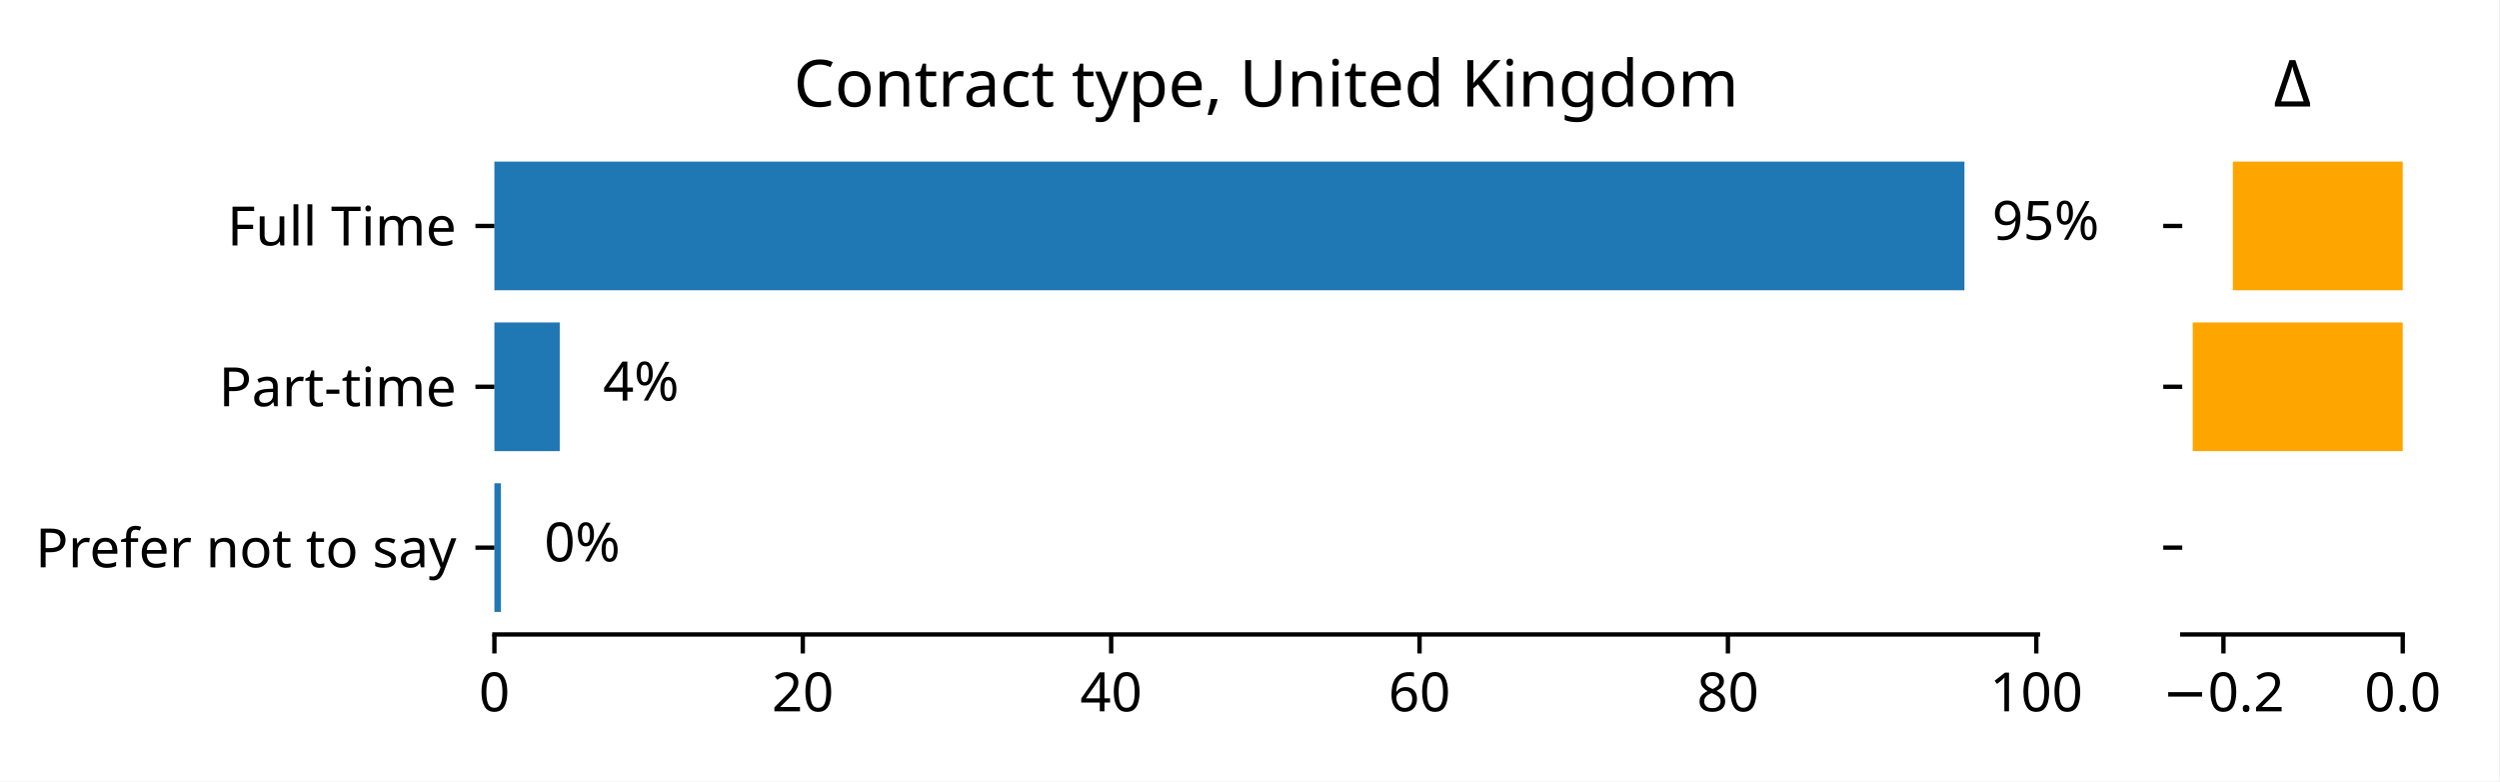
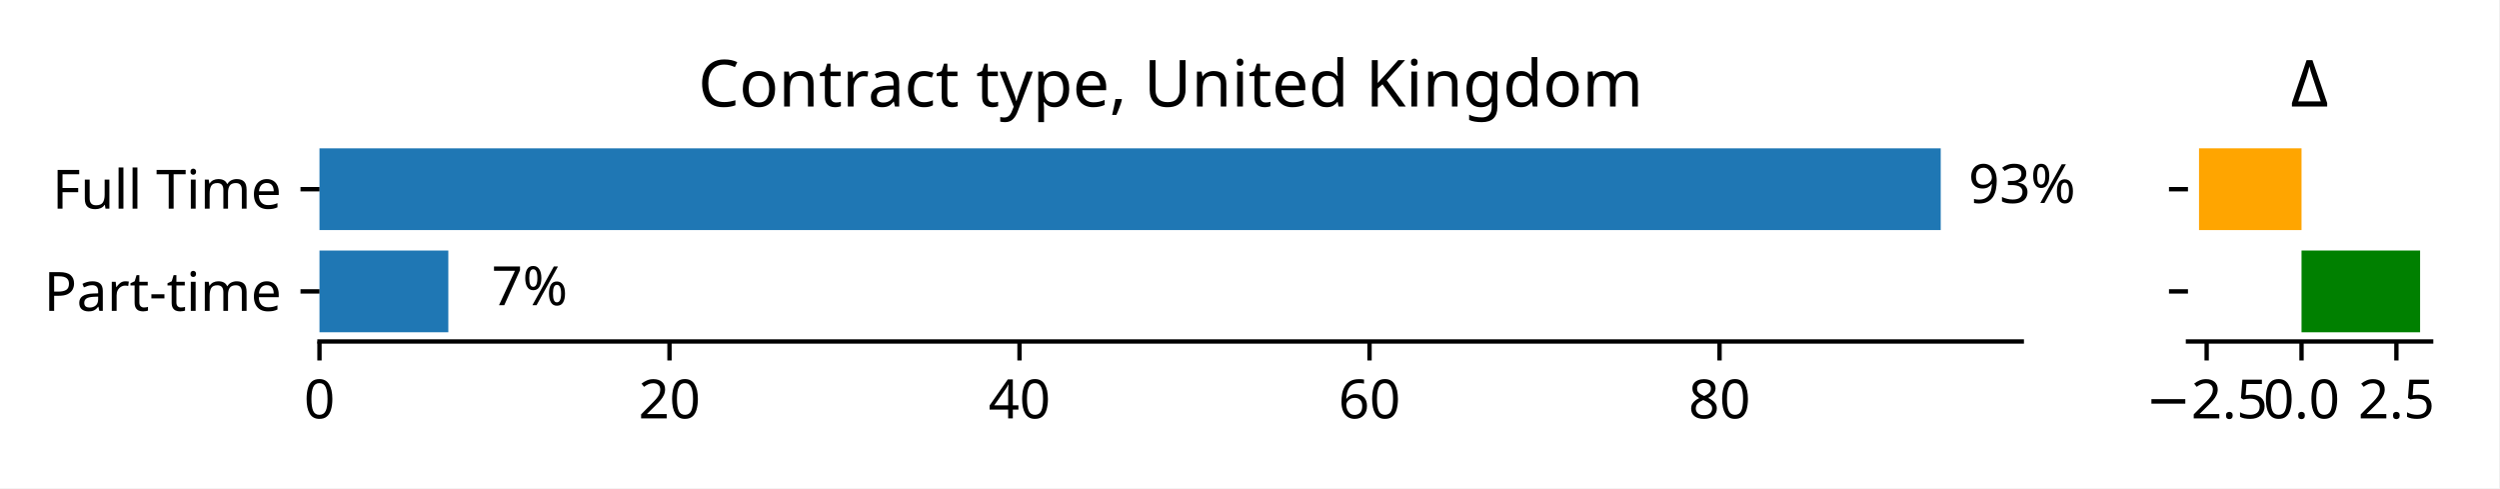
- <svg xmlns="http://www.w3.org/2000/svg" xmlns:xlink="http://www.w3.org/1999/xlink" width="460.8pt" height="144pt" viewBox="0 0 460.8 144" version="1.1">
+ <svg xmlns="http://www.w3.org/2000/svg" xmlns:xlink="http://www.w3.org/1999/xlink" width="460.8pt" height="90pt" viewBox="0 0 460.8 90" version="1.1">
  <defs>
    <style type="text/css">*{stroke-linejoin: round; stroke-linecap: butt}</style>
  </defs>
  <g id="figure_1">
    <g id="patch_1">
-       <path d="M 0 144  L 460.8 144  L 460.8 0  L 0 0  z " style="fill: #ffffff" />
+       <path d="M 0 90  L 460.8 90  L 460.8 0  L 0 0  z " style="fill: #ffffff" />
    </g>
    <g id="axes_1">
      <g id="patch_2">
-         <path d="M 91.164 116.942  L 375.782 116.942  L 375.782 25.642  L 91.164 25.642  z " style="fill: #ffffff" />
+         <path d="M 58.911 62.942  L 372.804 62.942  L 372.804 25.642  L 58.911 25.642  z " style="fill: #ffffff" />
      </g>
      <g id="patch_3">
-         <path d="M 91.164 112.792  L 92.369 112.792  L 92.369 89.078  L 91.164 89.078  z " clip-path="url(#pa52770d783)" style="fill: #1f77b4" />
+         <path d="M 58.911 61.247  L 82.668 61.247  L 82.668 46.176  L 58.911 46.176  z " clip-path="url(#p4bd97a7b23)" style="fill: #1f77b4" />
      </g>
      <g id="patch_4">
-         <path d="M 91.164 83.149  L 103.211 83.149  L 103.211 59.435  L 91.164 59.435  z " clip-path="url(#pa52770d783)" style="fill: #1f77b4" />
-       </g>
-       <g id="patch_5">
-         <path d="M 91.164 53.507  L 362.228 53.507  L 362.228 29.792  L 91.164 29.792  z " clip-path="url(#pa52770d783)" style="fill: #1f77b4" />
+         <path d="M 58.911 42.409  L 357.856 42.409  L 357.856 27.338  L 58.911 27.338  z " clip-path="url(#p4bd97a7b23)" style="fill: #1f77b4" />
      </g>
      <g id="matplotlib.axis_1">
        <g id="xtick_1">
          <g id="line2d_1">
            <defs>
              <path id="m4c99cd72f3" d="M 0 0  L 0 3.5  " style="stroke: #000000; stroke-width: 0.8" />
            </defs>
            <g>
-               <use xlink:href="#m4c99cd72f3" x="91.164" y="116.942" style="stroke: #000000; stroke-width: 0.8" />
+               <use xlink:href="#m4c99cd72f3" x="58.911" y="62.942" style="stroke: #000000; stroke-width: 0.8" />
            </g>
          </g>
          <g id="text_1">
-             <text style="font: 10px 'sans-serif'; text-anchor: middle" x="91.164" y="131.116" transform="rotate(-0, 91.16406, 131.1156)">0</text>
+             <text style="font: 10px 'sans-serif'; text-anchor: middle" x="58.911" y="77.116" transform="rotate(-0, 58.91094, 77.11562)">0</text>
          </g>
        </g>
        <g id="xtick_2">
          <g id="line2d_2">
            <g>
-               <use xlink:href="#m4c99cd72f3" x="148.027" y="116.942" style="stroke: #000000; stroke-width: 0.8" />
+               <use xlink:href="#m4c99cd72f3" x="123.451" y="62.942" style="stroke: #000000; stroke-width: 0.8" />
            </g>
          </g>
          <g id="text_2">
-             <text style="font: 10px 'sans-serif'; text-anchor: middle" x="148.027" y="131.116" transform="rotate(-0, 148.0273, 131.1156)">20</text>
+             <text style="font: 10px 'sans-serif'; text-anchor: middle" x="123.451" y="77.116" transform="rotate(-0, 123.4515, 77.11562)">20</text>
          </g>
        </g>
        <g id="xtick_3">
          <g id="line2d_3">
            <g>
-               <use xlink:href="#m4c99cd72f3" x="204.891" y="116.942" style="stroke: #000000; stroke-width: 0.8" />
+               <use xlink:href="#m4c99cd72f3" x="187.992" y="62.942" style="stroke: #000000; stroke-width: 0.8" />
            </g>
          </g>
          <g id="text_3">
-             <text style="font: 10px 'sans-serif'; text-anchor: middle" x="204.891" y="131.116" transform="rotate(-0, 204.8906, 131.1156)">40</text>
+             <text style="font: 10px 'sans-serif'; text-anchor: middle" x="187.992" y="77.116" transform="rotate(-0, 187.9921, 77.11562)">40</text>
          </g>
        </g>
        <g id="xtick_4">
          <g id="line2d_4">
            <g>
-               <use xlink:href="#m4c99cd72f3" x="261.754" y="116.942" style="stroke: #000000; stroke-width: 0.8" />
+               <use xlink:href="#m4c99cd72f3" x="252.533" y="62.942" style="stroke: #000000; stroke-width: 0.8" />
            </g>
          </g>
          <g id="text_4">
-             <text style="font: 10px 'sans-serif'; text-anchor: middle" x="261.754" y="131.116" transform="rotate(-0, 261.7539, 131.1156)">60</text>
+             <text style="font: 10px 'sans-serif'; text-anchor: middle" x="252.533" y="77.116" transform="rotate(-0, 252.5326, 77.11562)">60</text>
          </g>
        </g>
        <g id="xtick_5">
          <g id="line2d_5">
            <g>
-               <use xlink:href="#m4c99cd72f3" x="318.617" y="116.942" style="stroke: #000000; stroke-width: 0.8" />
+               <use xlink:href="#m4c99cd72f3" x="317.073" y="62.942" style="stroke: #000000; stroke-width: 0.8" />
            </g>
          </g>
          <g id="text_5">
-             <text style="font: 10px 'sans-serif'; text-anchor: middle" x="318.617" y="131.116" transform="rotate(-0, 318.6171, 131.1156)">80</text>
-           </g>
-         </g>
-         <g id="xtick_6">
-           <g id="line2d_6">
-             <g>
-               <use xlink:href="#m4c99cd72f3" x="375.48" y="116.942" style="stroke: #000000; stroke-width: 0.8" />
-             </g>
-           </g>
-           <g id="text_6">
-             <text style="font: 10px 'sans-serif'; text-anchor: middle" x="375.48" y="131.116" transform="rotate(-0, 375.4804, 131.1156)">100</text>
+             <text style="font: 10px 'sans-serif'; text-anchor: middle" x="317.073" y="77.116" transform="rotate(-0, 317.0732, 77.11562)">80</text>
          </g>
        </g>
      </g>
      <g id="matplotlib.axis_2">
        <g id="ytick_1">
-           <g id="line2d_7">
+           <g id="line2d_6">
            <defs>
              <path id="m8e343aef83" d="M 0 0  L -3.5 0  " style="stroke: #000000; stroke-width: 0.8" />
            </defs>
            <g>
-               <use xlink:href="#m8e343aef83" x="91.164" y="100.935" style="stroke: #000000; stroke-width: 0.8" />
+               <use xlink:href="#m8e343aef83" x="58.911" y="53.711" style="stroke: #000000; stroke-width: 0.8" />
+             </g>
+           </g>
+           <g id="text_6">
+             <text style="font: 10px 'sans-serif'; text-anchor: end" x="51.911" y="57.298" transform="rotate(-0, 51.91094, 57.29818)">Part-time</text>
+           </g>
+         </g>
+         <g id="ytick_2">
+           <g id="line2d_7">
+             <g>
+               <use xlink:href="#m8e343aef83" x="58.911" y="34.873" style="stroke: #000000; stroke-width: 0.8" />
            </g>
          </g>
          <g id="text_7">
-             <text style="font: 10px 'sans-serif'; text-anchor: end" x="84.164" y="104.573" transform="rotate(-0, 84.16406, 104.5726)">Prefer not to say</text>
-           </g>
-         </g>
-         <g id="ytick_2">
-           <g id="line2d_8">
-             <g>
-               <use xlink:href="#m8e343aef83" x="91.164" y="71.292" style="stroke: #000000; stroke-width: 0.8" />
-             </g>
-           </g>
-           <g id="text_8">
-             <text style="font: 10px 'sans-serif'; text-anchor: end" x="84.164" y="74.879" transform="rotate(-0, 84.16406, 74.87906)">Part-time</text>
-           </g>
-         </g>
-         <g id="ytick_3">
-           <g id="line2d_9">
-             <g>
-               <use xlink:href="#m8e343aef83" x="91.164" y="41.65" style="stroke: #000000; stroke-width: 0.8" />
-             </g>
-           </g>
-           <g id="text_9">
-             <text style="font: 10px 'sans-serif'; text-anchor: end" x="84.164" y="45.236" transform="rotate(-0, 84.16406, 45.23631)">Full Time</text>
+             <text style="font: 10px 'sans-serif'; text-anchor: end" x="51.911" y="38.46" transform="rotate(-0, 51.91094, 38.45995)">Full Time</text>
          </g>
        </g>
      </g>
-       <g id="patch_6">
-         <path d="M 91.164 116.942  L 375.782 116.942  " style="fill: none; stroke: #000000; stroke-width: 0.8; stroke-linejoin: miter; stroke-linecap: square" />
+       <g id="patch_5">
+         <path d="M 58.911 62.942  L 372.804 62.942  " style="fill: none; stroke: #000000; stroke-width: 0.8; stroke-linejoin: miter; stroke-linecap: square" />
+       </g>
+       <g id="text_8">
+         <text style="font: 10px 'sans-serif'; text-anchor: middle" x="97.668" y="56.256" transform="rotate(-0, 97.6682, 56.25599)">7%</text>
+       </g>
+       <g id="text_9">
+         <text style="font: 10px 'sans-serif'; text-anchor: middle" x="372.856" y="37.418" transform="rotate(-0, 372.8565, 37.41776)">93%</text>
      </g>
      <g id="text_10">
-         <text style="font: 10px 'sans-serif'; text-anchor: middle" x="107.369" y="103.48" transform="rotate(-0, 107.3688, 103.4796)">0%</text>
-       </g>
-       <g id="text_11">
-         <text style="font: 10px 'sans-serif'; text-anchor: middle" x="118.211" y="73.837" transform="rotate(-0, 118.2114, 73.83688)">4%</text>
-       </g>
-       <g id="text_12">
-         <text style="font: 10px 'sans-serif'; text-anchor: middle" x="377.228" y="44.194" transform="rotate(-0, 377.2284, 44.19412)">95%</text>
-       </g>
-       <g id="text_13">
-         <text style="font: 12px 'sans-serif'; text-anchor: middle" x="233.473" y="19.642" transform="rotate(-0, 233.4728, 19.6425)">Contract type, United Kingdom</text>
+         <text style="font: 12px 'sans-serif'; text-anchor: middle" x="215.857" y="19.642" transform="rotate(-0, 215.8573, 19.6425)">Contract type, United Kingdom</text>
      </g>
    </g>
    <g id="axes_2">
+       <g id="patch_6">
+         <path d="M 403.447 62.942  L 448.289 62.942  L 448.289 25.642  L 403.447 25.642  z " style="fill: #ffffff" />
+       </g>
      <g id="patch_7">
-         <path d="M 402.39 116.942  L 443.05 116.942  L 443.05 25.642  L 402.39 25.642  z " style="fill: #ffffff" />
+         <path d="M 424.386 61.247  L 446.251 61.247  L 446.251 46.176  L 424.386 46.176  z " clip-path="url(#p2903ad6f5d)" style="fill: #008000" />
      </g>
      <g id="patch_8">
-         <path d="M 0 0  z " clip-path="url(#p1ec646815f)" style="fill: #ffa500" />
-       </g>
-       <g id="patch_9">
-         <path d="M 443.05 83.149  L 404.327 83.149  L 404.327 59.435  L 443.05 59.435  z " clip-path="url(#p1ec646815f)" style="fill: #ffa500" />
-       </g>
-       <g id="patch_10">
-         <path d="M 443.05 53.507  L 411.73 53.507  L 411.73 29.792  L 443.05 29.792  z " clip-path="url(#p1ec646815f)" style="fill: #ffa500" />
+         <path d="M 424.386 42.409  L 405.486 42.409  L 405.486 27.338  L 424.386 27.338  z " clip-path="url(#p2903ad6f5d)" style="fill: #ffa500" />
      </g>
      <g id="matplotlib.axis_3">
-         <g id="xtick_7">
-           <g id="line2d_10">
+         <g id="xtick_6">
+           <g id="line2d_8">
            <g>
-               <use xlink:href="#m4c99cd72f3" x="409.989" y="116.942" style="stroke: #000000; stroke-width: 0.8" />
+               <use xlink:href="#m4c99cd72f3" x="406.892" y="62.942" style="stroke: #000000; stroke-width: 0.8" />
            </g>
          </g>
-           <g id="text_14">
-             <text style="font: 10px 'sans-serif'; text-anchor: middle" x="409.989" y="131.116" transform="rotate(-0, 409.9893, 131.1156)">−0.2</text>
+           <g id="text_11">
+             <text style="font: 10px 'sans-serif'; text-anchor: middle" x="406.892" y="77.116" transform="rotate(-0, 406.8918, 77.11562)">−2.5</text>
+           </g>
+         </g>
+         <g id="xtick_7">
+           <g id="line2d_9">
+             <g>
+               <use xlink:href="#m4c99cd72f3" x="424.386" y="62.942" style="stroke: #000000; stroke-width: 0.8" />
+             </g>
+           </g>
+           <g id="text_12">
+             <text style="font: 10px 'sans-serif'; text-anchor: middle" x="424.386" y="77.116" transform="rotate(-0, 424.3858, 77.11562)">0.0</text>
          </g>
        </g>
        <g id="xtick_8">
-           <g id="line2d_11">
+           <g id="line2d_10">
            <g>
-               <use xlink:href="#m4c99cd72f3" x="443.05" y="116.942" style="stroke: #000000; stroke-width: 0.8" />
+               <use xlink:href="#m4c99cd72f3" x="441.88" y="62.942" style="stroke: #000000; stroke-width: 0.8" />
            </g>
          </g>
-           <g id="text_15">
-             <text style="font: 10px 'sans-serif'; text-anchor: middle" x="443.05" y="131.116" transform="rotate(-0, 443.05, 131.1156)">0.0</text>
+           <g id="text_13">
+             <text style="font: 10px 'sans-serif'; text-anchor: middle" x="441.88" y="77.116" transform="rotate(-0, 441.8797, 77.11562)">2.5</text>
          </g>
        </g>
      </g>
      <g id="matplotlib.axis_4">
+         <g id="ytick_3">
+           <g id="line2d_11">
+             <g>
+               <use xlink:href="#m8e343aef83" x="403.447" y="53.711" style="stroke: #000000; stroke-width: 0.8" />
+             </g>
+           </g>
+         </g>
        <g id="ytick_4">
          <g id="line2d_12">
            <g>
-               <use xlink:href="#m8e343aef83" x="402.39" y="100.935" style="stroke: #000000; stroke-width: 0.8" />
-             </g>
-           </g>
-         </g>
-         <g id="ytick_5">
-           <g id="line2d_13">
-             <g>
-               <use xlink:href="#m8e343aef83" x="402.39" y="71.292" style="stroke: #000000; stroke-width: 0.8" />
-             </g>
-           </g>
-         </g>
-         <g id="ytick_6">
-           <g id="line2d_14">
-             <g>
-               <use xlink:href="#m8e343aef83" x="402.39" y="41.65" style="stroke: #000000; stroke-width: 0.8" />
+               <use xlink:href="#m8e343aef83" x="403.447" y="34.873" style="stroke: #000000; stroke-width: 0.8" />
            </g>
          </g>
        </g>
      </g>
-       <g id="patch_11">
-         <path d="M 402.39 116.942  L 443.05 116.942  " style="fill: none; stroke: #000000; stroke-width: 0.8; stroke-linejoin: miter; stroke-linecap: square" />
+       <g id="patch_9">
+         <path d="M 403.447 62.942  L 448.289 62.942  " style="fill: none; stroke: #000000; stroke-width: 0.8; stroke-linejoin: miter; stroke-linecap: square" />
      </g>
-       <g id="text_16">
-         <text style="font: 12px 'sans-serif'; text-anchor: middle" x="422.72" y="19.642" transform="rotate(-0, 422.7202, 19.6425)">Δ</text>
+       <g id="text_14">
+         <text style="font: 12px 'sans-serif'; text-anchor: middle" x="425.868" y="19.642" transform="rotate(-0, 425.8683, 19.6425)">Δ</text>
      </g>
    </g>
  </g>
  <defs>
-     <clipPath id="pa52770d783">
-       <rect x="91.164" y="25.642" width="284.618" height="91.3" />
+     <clipPath id="p4bd97a7b23">
+       <rect x="58.911" y="25.642" width="313.893" height="37.3" />
    </clipPath>
-     <clipPath id="p1ec646815f">
-       <rect x="402.39" y="25.642" width="40.66" height="91.3" />
+     <clipPath id="p2903ad6f5d">
+       <rect x="403.447" y="25.642" width="44.842" height="37.3" />
    </clipPath>
  </defs>
</svg>
